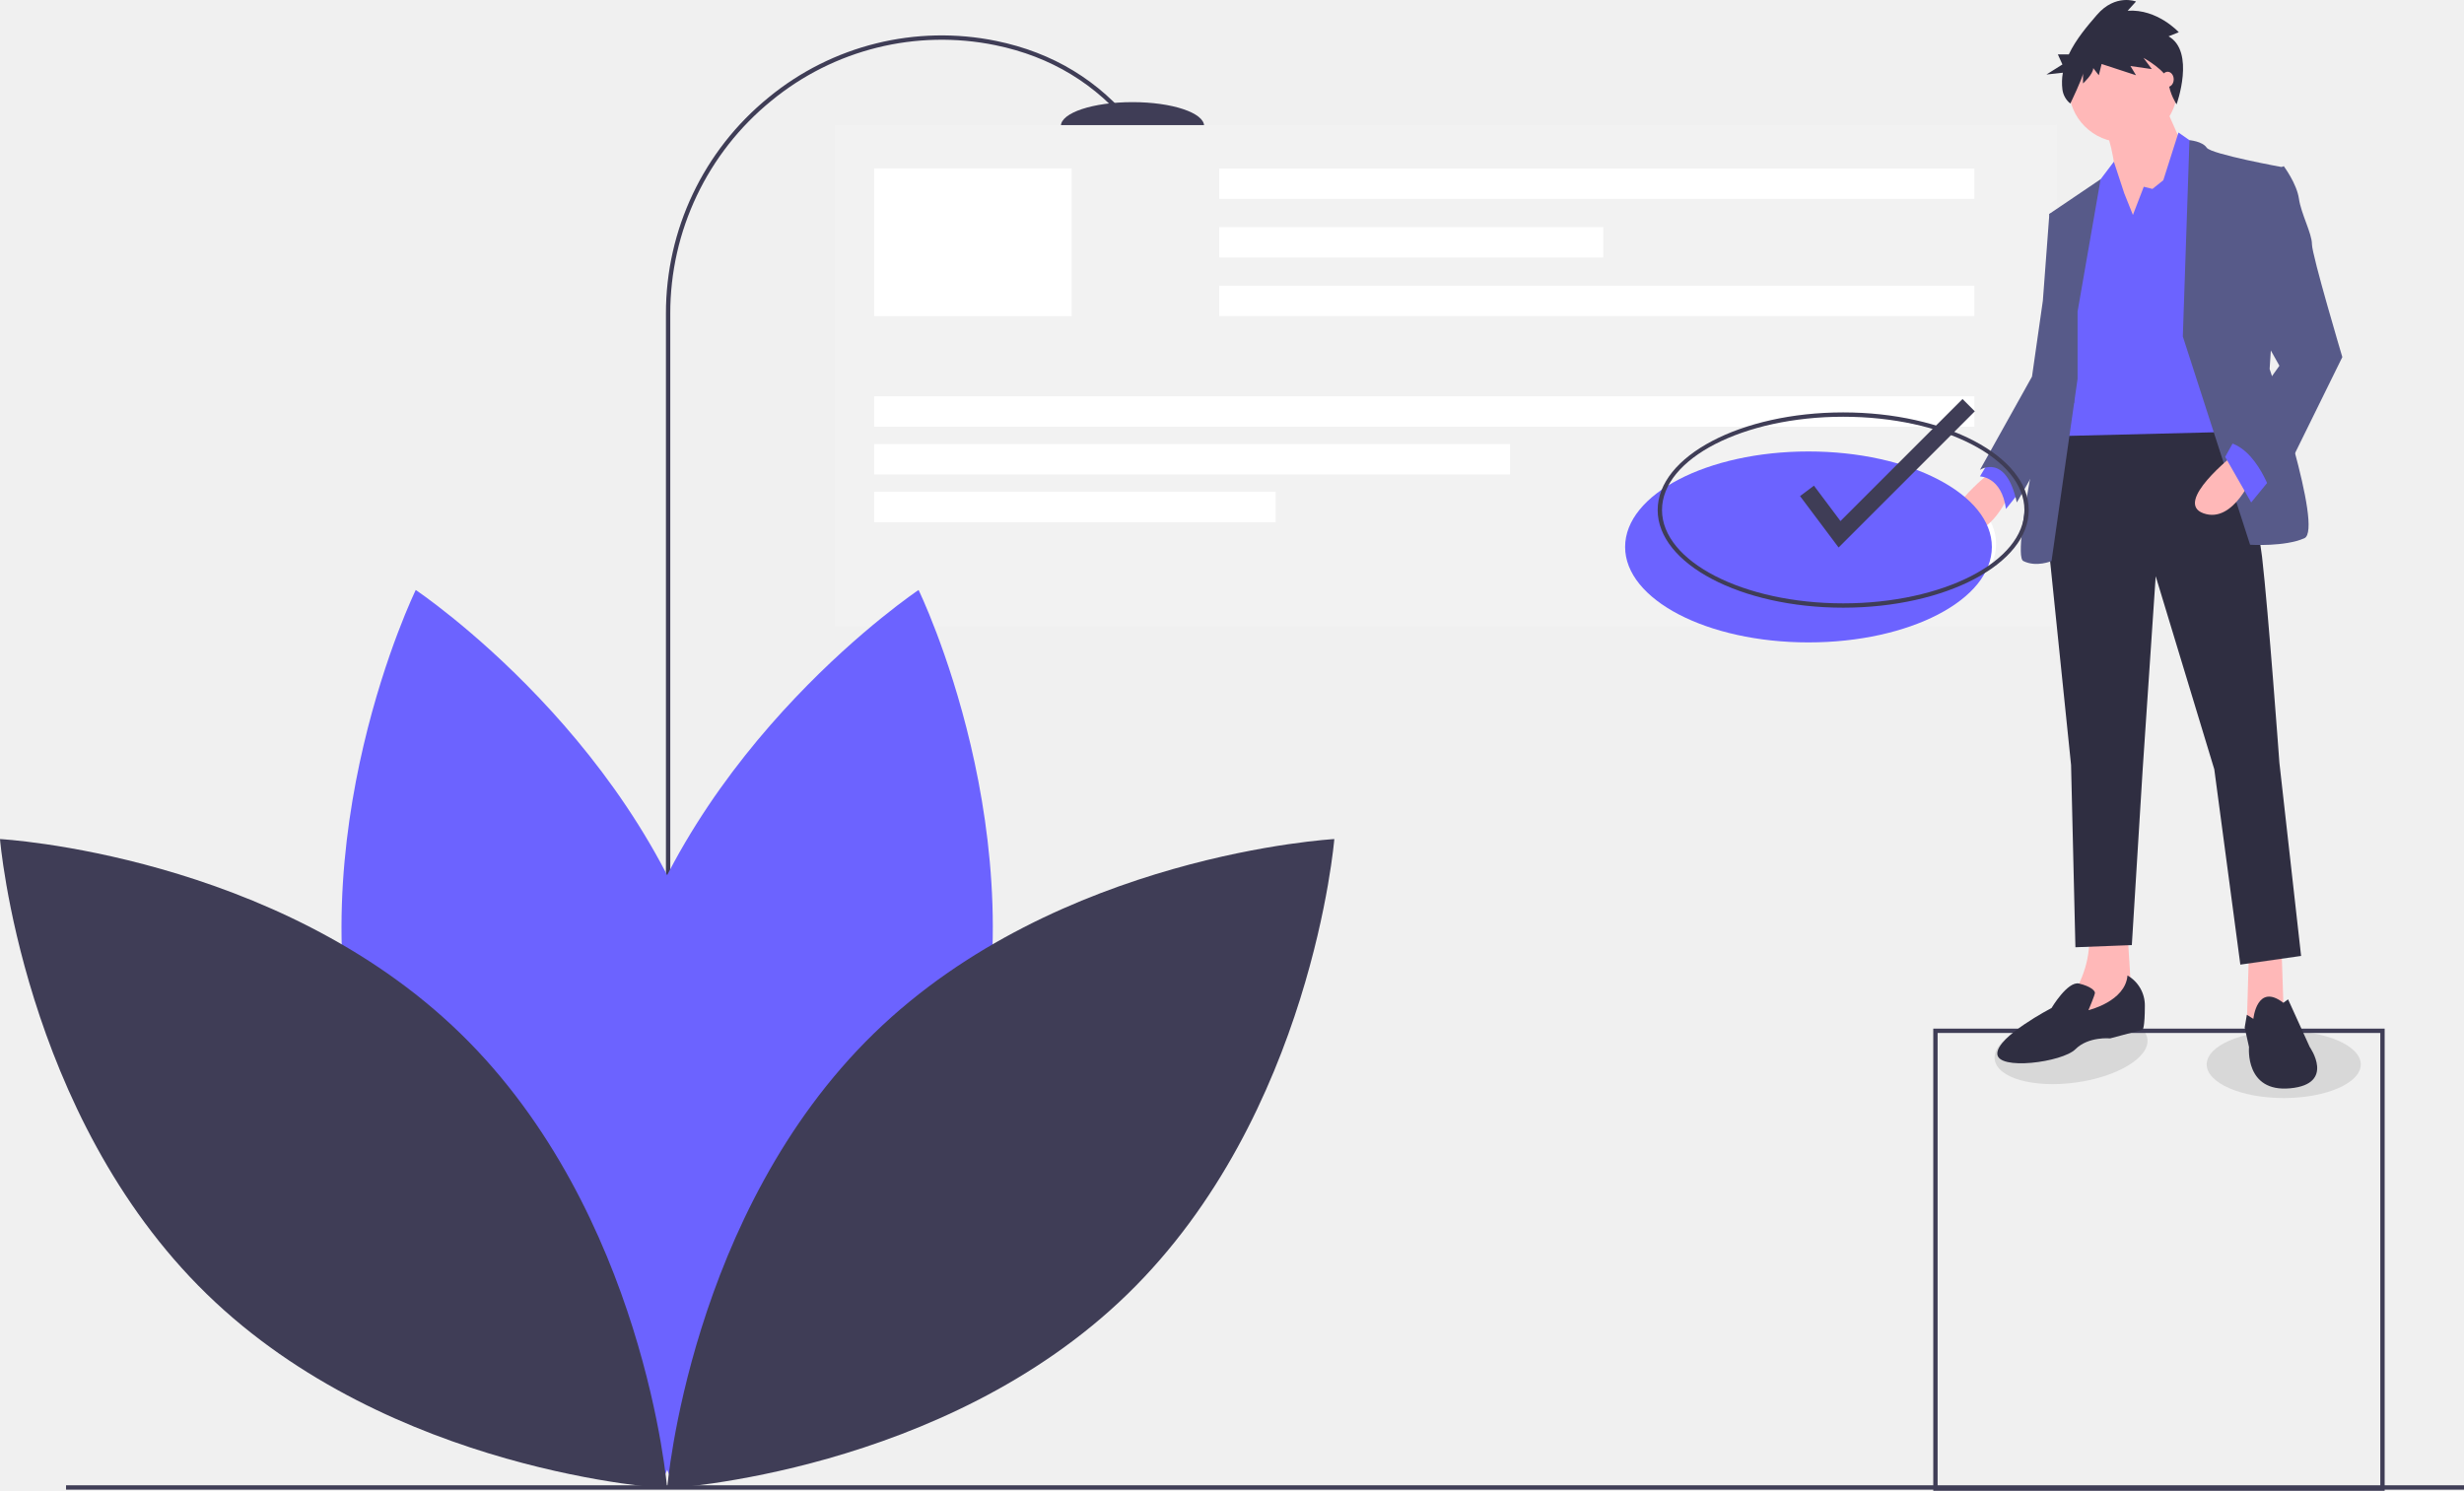
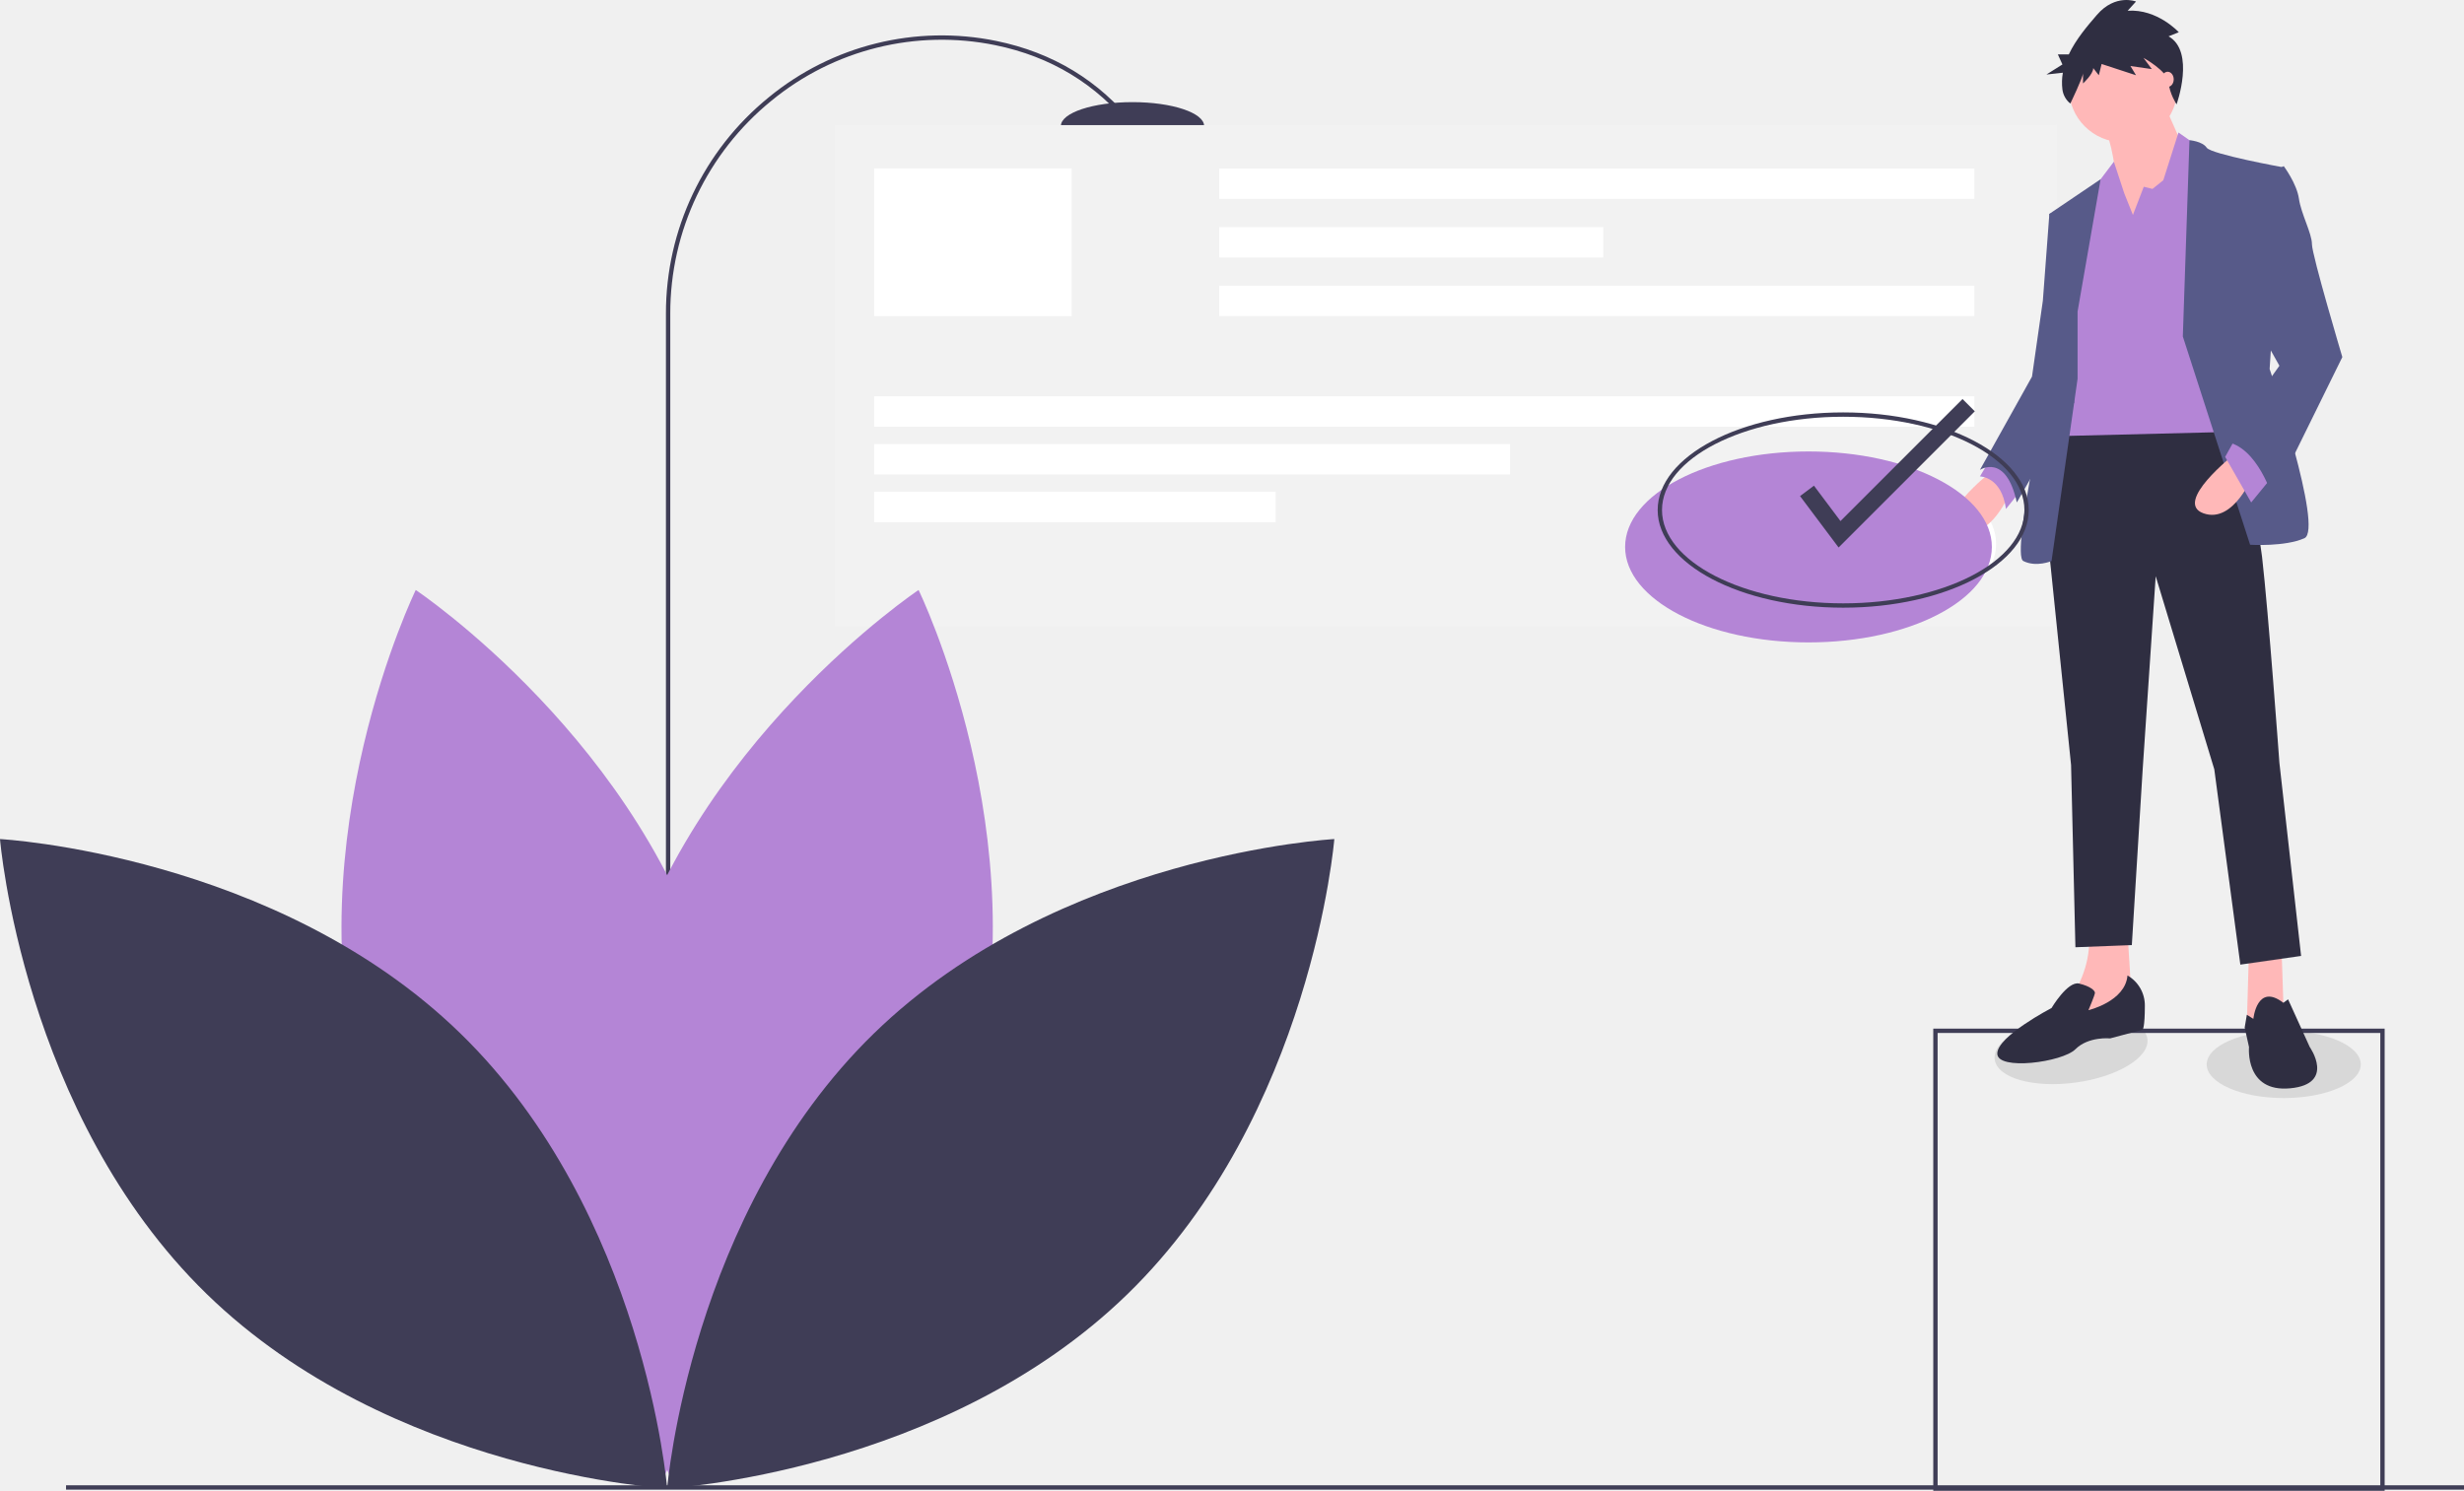
<svg xmlns="http://www.w3.org/2000/svg" id="bc6446a3-1423-4928-adac-08d42dd50133" data-name="Layer 1" width="1135.434" height="687.068" viewBox="0 0 1135.434 687.068">
  <ellipse cx="1052.368" cy="490.568" rx="35.5" ry="15.5" opacity="0.1" />
  <ellipse cx="986.651" cy="590.034" rx="35.5" ry="15.5" transform="translate(-102.6269 31.48181) rotate(-7.72331)" opacity="0.1" />
  <path d="M1131.151,793.534h-208v-213h208Zm-206-2h204v-209h-204Z" transform="translate(-32.2829 -106.466)" fill="#3f3d56" />
  <ellipse cx="521.868" cy="58.068" rx="33" ry="11" fill="#3f3d56" />
  <path d="M341.151,522.534h-2V251.03a128.197,128.197,0,0,1,47.356-99.696,125.502,125.502,0,0,1,104.875-25.998c26.052,5.336,47.434,18.314,63.551,38.576l-1.565,1.245c-15.816-19.884-36.807-32.622-62.387-37.862a123.504,123.504,0,0,0-103.209,25.588,126.203,126.203,0,0,0-46.621,98.146Z" transform="translate(-32.2829 -106.466)" fill="#3f3d56" />
  <rect x="384.817" y="57.662" width="563" height="231" fill="#f2f2f2" />
  <rect x="402.817" y="77.604" width="91" height="68.117" fill="#fff" />
  <rect x="561.817" y="77.662" width="348" height="14" fill="#fff" />
  <rect x="561.817" y="104.662" width="177" height="14" fill="#fff" />
  <rect x="561.817" y="131.662" width="348" height="14" fill="#fff" />
  <rect x="402.817" y="182.662" width="507" height="14" fill="#fff" />
  <rect x="402.817" y="204.662" width="293" height="14" fill="#fff" />
  <rect x="402.817" y="226.662" width="185" height="14" fill="#fff" />
  <circle cx="897.817" cy="250.662" r="22" fill="#fff" />
  <path d="M949.651,324.034s-28,22-14,27,23-18,23-18Z" transform="translate(-32.2829 -106.466)" fill="#ffb8b8" />
-   <path d="M950.651,316.034l-6,10s10,0,12,15l8-10Z" transform="translate(-32.2829 -106.466)" fill="#6c63ff" />
+   <path d="M950.651,316.034l-6,10s10,0,12,15l8-10Z" transform="translate(-32.2829 -106.466)" fill="#b485d6" />
  <polygon points="1051.368 437.568 1052.368 467.568 1040.368 474.568 1035.368 471.568 1036.368 437.568 1051.368 437.568" fill="#ffb8b8" />
  <path d="M1012.651,536.034l2,32-28,12,2-17s8-13,6-27Z" transform="translate(-32.2829 -106.466)" fill="#ffb8b8" />
  <path d="M1055.651,295.034s16,42,19,68,8,95,8,95l10,89-28,4-12-90-27-89-6,89-5,81-26,1-2-84-11-107,6-51Z" transform="translate(-32.2829 -106.466)" fill="#2f2e41" />
  <path d="M1070.651,576.034s1.64-16.795,13.82-7.398l2.18-1.602,10,22s12,17-9,19-19-19-19-19l-2-9,1-5.894Z" transform="translate(-32.2829 -106.466)" fill="#2f2e41" />
  <path d="M1012.651,556.034a15.887,15.887,0,0,1,8,14c0,10-1,11-1,11l-15,4s-10-1-16,5-36,10-36,2,25-21,25-21,7.424-12.538,12.712-11.269,7.288,3.269,7.288,4.269-3,8-3,8S1011.651,568.034,1012.651,556.034Z" transform="translate(-32.2829 -106.466)" fill="#2f2e41" />
  <circle cx="978.368" cy="40.568" r="25" fill="#ffb8b8" />
  <path d="M1029.151,153.534l11,25-30,43s-2-47-8-55S1029.151,153.534,1029.151,153.534Z" transform="translate(-32.2829 -106.466)" fill="#ffb8b8" />
-   <polygon points="982.868 99.068 987.868 86.068 991.868 87.068 996.868 83.068 1003.868 61.068 1013.868 68.068 1026.868 199.068 945.868 201.068 956.868 110.068 966.868 84.068 974.087 74.525 978.868 89.068 982.868 99.068" fill="#6c63ff" />
+   <polygon points="982.868 99.068 987.868 86.068 991.868 87.068 996.868 83.068 1003.868 61.068 1013.868 68.068 1026.868 199.068 945.868 201.068 956.868 110.068 966.868 84.068 974.087 74.525 978.868 89.068 982.868 99.068" fill="#b485d6" />
  <path d="M1038.151,261.534l3.06-90.458s5.94.458,7.94,3.458,35,9,35,9l-6,93s25,74,16,78-25,3-25,3Z" transform="translate(-32.2829 -106.466)" fill="#575a89" />
  <path d="M989.651,250.034l10.608-60.965L976.651,205.034l6,44-5,30s-19,83-13,86,13,0,13,0l12-84Z" transform="translate(-32.2829 -106.466)" fill="#575a89" />
  <path d="M983.651,203.034l-7,2-3,40-5,35-24,43s12-8,17,15l26.431-46.017Z" transform="translate(-32.2829 -106.466)" fill="#575a89" />
  <path d="M1061.651,316.034s-28,22-14,27,23-18,23-18Z" transform="translate(-32.2829 -106.466)" fill="#ffb8b8" />
-   <polygon points="1046.368 220.568 1037.368 231.568 1025.368 210.568 1030.368 201.568 1046.368 220.568" fill="#6c63ff" />
+   <polygon points="1046.368 220.568 1037.368 231.568 1025.368 210.568 1030.368 201.568 1046.368 220.568" fill="#b485d6" />
  <path d="M1076.651,187.034l8-4s6,8,7,15,6,16,6,21,14,52,14,52l-32,65s-7-24-22-26l25-35-14-25Z" transform="translate(-32.2829 -106.466)" fill="#575a89" />
  <path d="M1031.58,123.214l4.714-1.887s-9.857-10.852-23.572-9.909l3.857-4.247s-9.429-3.775-18,6.134c-4.506,5.209-9.719,11.331-12.969,18.228H980.562l2.107,4.64-7.375,4.64,7.57-.833a25.927,25.927,0,0,0-.205,7.696,9.957,9.957,0,0,0,3.646,6.514h0s5.847-12.102,5.847-13.989v4.718s4.714-4.247,4.714-7.077l2.571,3.303,1.286-5.19,15.857,5.19-2.571-4.247,9.857,1.415-3.857-5.19s11.143,6.134,11.572,11.324,3.69,10.108,3.69,10.108S1044.009,130.292,1031.58,123.214Z" transform="translate(-32.2829 -106.466)" fill="#2f2e41" />
  <ellipse cx="998.868" cy="36.568" rx="2.8" ry="3.5" fill="#ffb8b8" />
-   <path d="M480.444,607.336C449.506,721.703,343.534,792.534,343.534,792.534S287.724,677.939,318.663,563.571,455.572,378.374,455.572,378.374,511.382,492.969,480.444,607.336Z" transform="translate(-32.2829 -106.466)" fill="#6c63ff" />
-   <path d="M198.99,607.336C229.929,721.703,335.9,792.534,335.9,792.534S391.71,677.939,360.772,563.571,223.862,378.374,223.862,378.374,168.052,492.969,198.99,607.336Z" transform="translate(-32.2829 -106.466)" fill="#6c63ff" />
+   <path d="M480.444,607.336C449.506,721.703,343.534,792.534,343.534,792.534S287.724,677.939,318.663,563.571,455.572,378.374,455.572,378.374,511.382,492.969,480.444,607.336Z" transform="translate(-32.2829 -106.466)" fill="#b485d6" />
+   <path d="M198.99,607.336C229.929,721.703,335.9,792.534,335.9,792.534S391.71,677.939,360.772,563.571,223.862,378.374,223.862,378.374,168.052,492.969,198.99,607.336Z" transform="translate(-32.2829 -106.466)" fill="#b485d6" />
  <path d="M244.452,582.758c84.896,82.642,95.265,209.683,95.265,209.683s-127.274-6.949-212.169-89.592-95.265-209.683-95.265-209.683S159.556,500.115,244.452,582.758Z" transform="translate(-32.2829 -106.466)" fill="#3f3d56" />
  <path d="M434.982,582.758c-84.896,82.642-95.265,209.683-95.265,209.683s127.274-6.949,212.169-89.592,95.265-209.683,95.265-209.683S519.878,500.115,434.982,582.758Z" transform="translate(-32.2829 -106.466)" fill="#3f3d56" />
-   <ellipse cx="833.368" cy="252.068" rx="84.5" ry="44" fill="#6c63ff" />
+   <ellipse cx="833.368" cy="252.068" rx="84.5" ry="44" fill="#b485d6" />
  <polygon points="847.246 252.324 829.478 228.635 835.879 223.834 848.111 240.144 904.35 183.906 910.007 189.562 847.246 252.324" fill="#3f3d56" />
  <path d="M881.651,386.534c-47.145,0-85.5-20.187-85.5-45,0-24.813,38.355-45,85.5-45s85.5,20.187,85.5,45C967.151,366.347,928.796,386.534,881.651,386.534Zm0-88c-46.042,0-83.5,19.29-83.5,43,0,23.71,37.458,43,83.5,43s83.5-19.29,83.5-43C965.151,317.824,927.693,298.534,881.651,298.534Z" transform="translate(-32.2829 -106.466)" fill="#3f3d56" />
  <rect x="30.434" y="684.534" width="1105" height="2" fill="#3f3d56" />
</svg>
